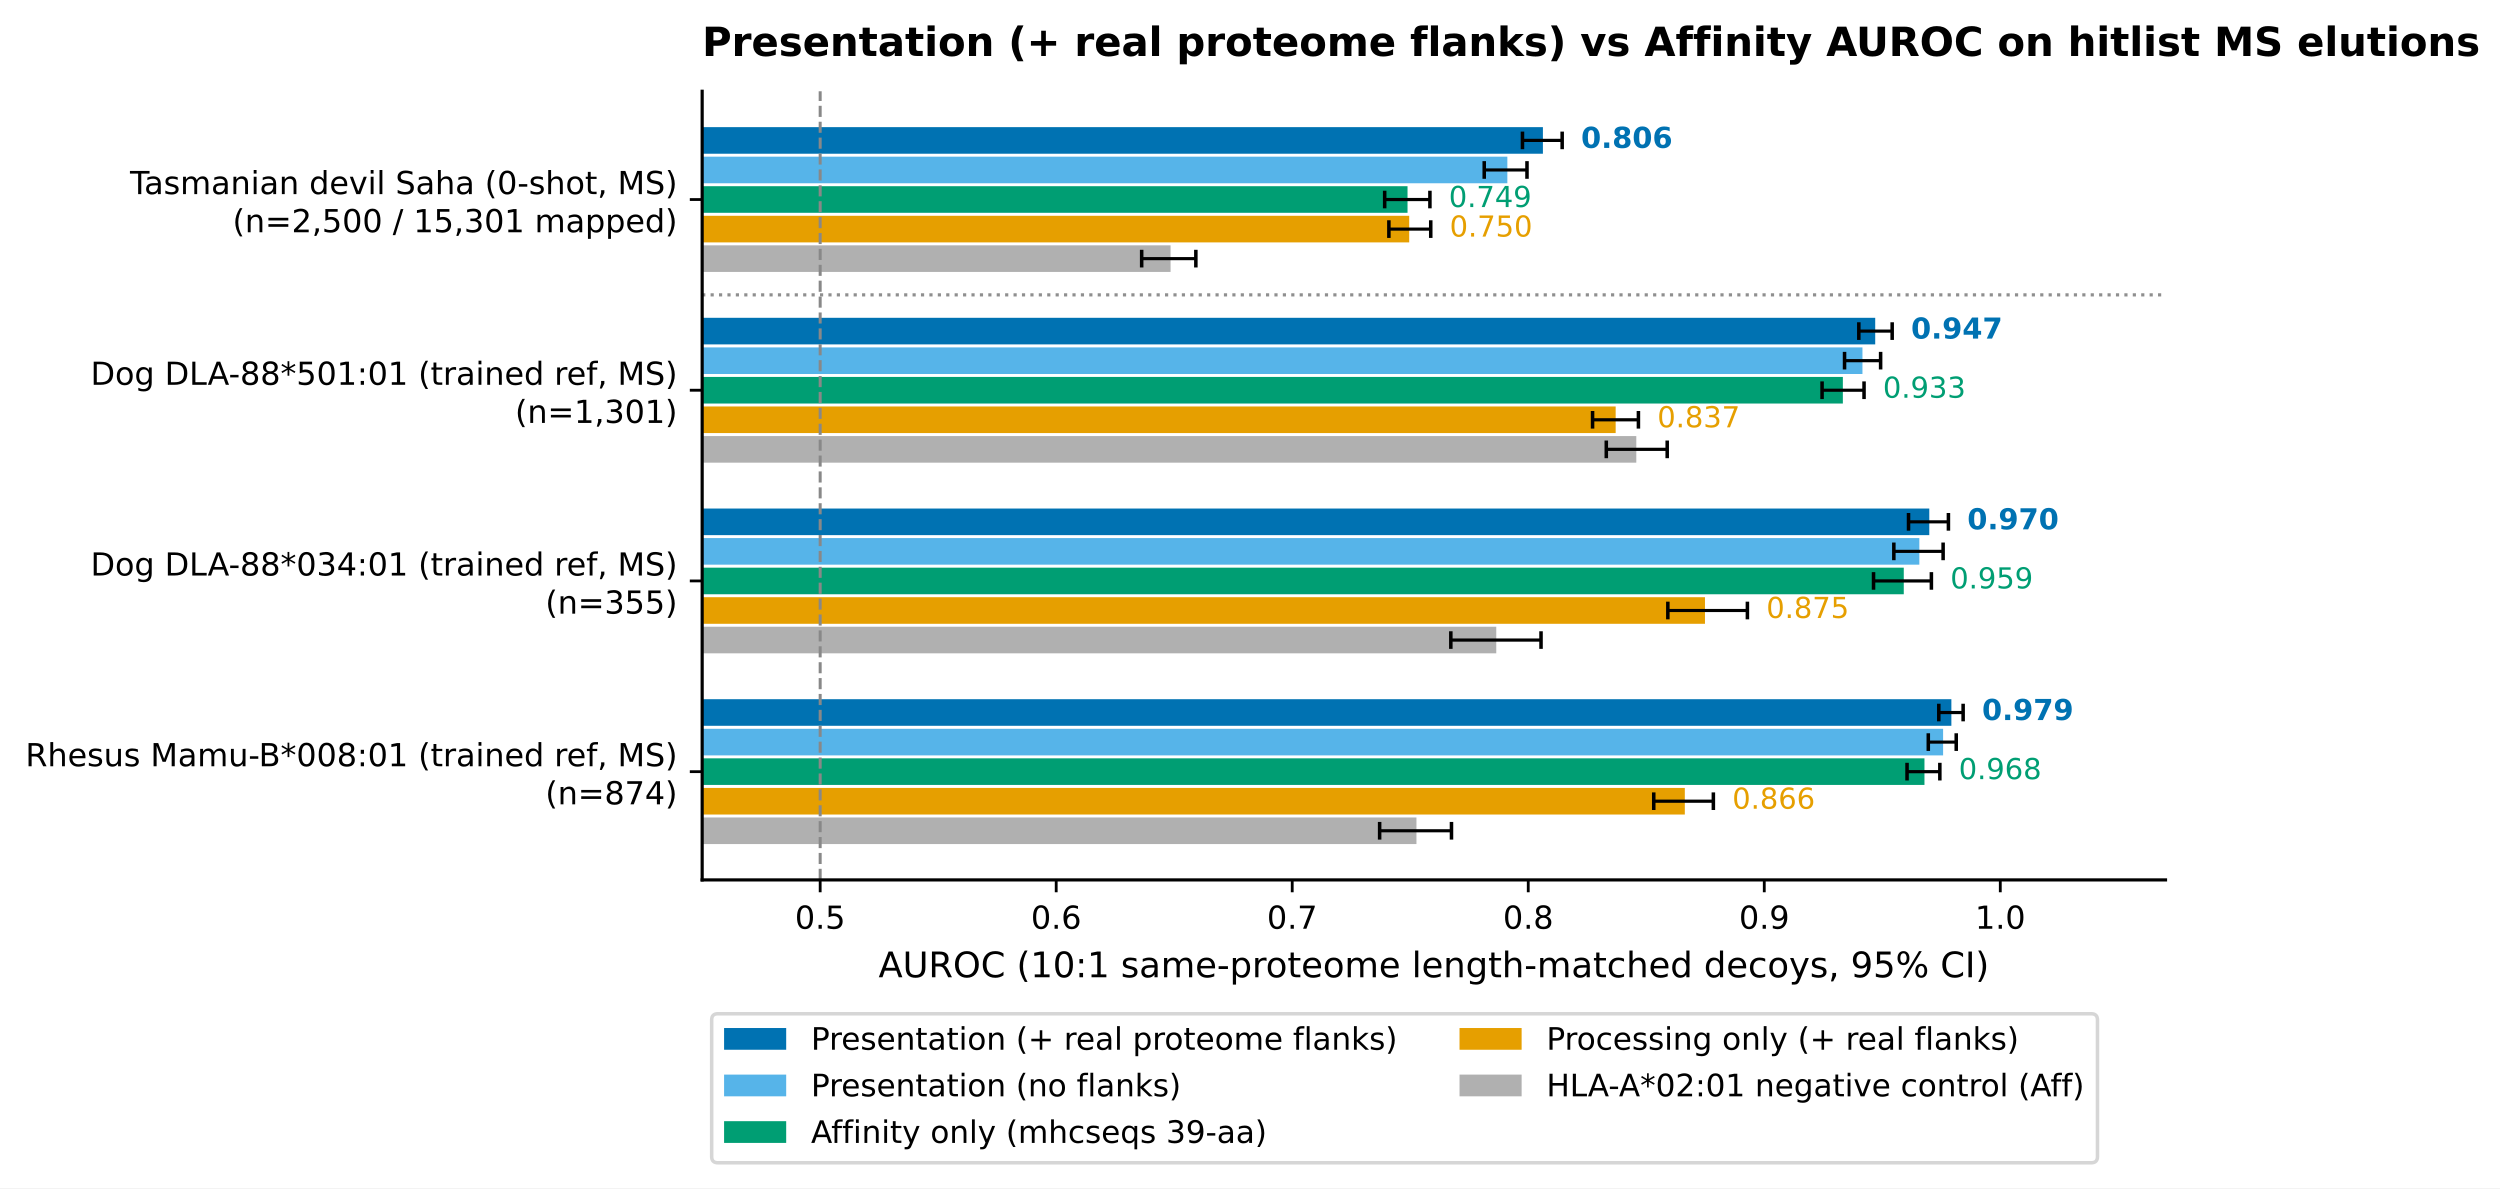
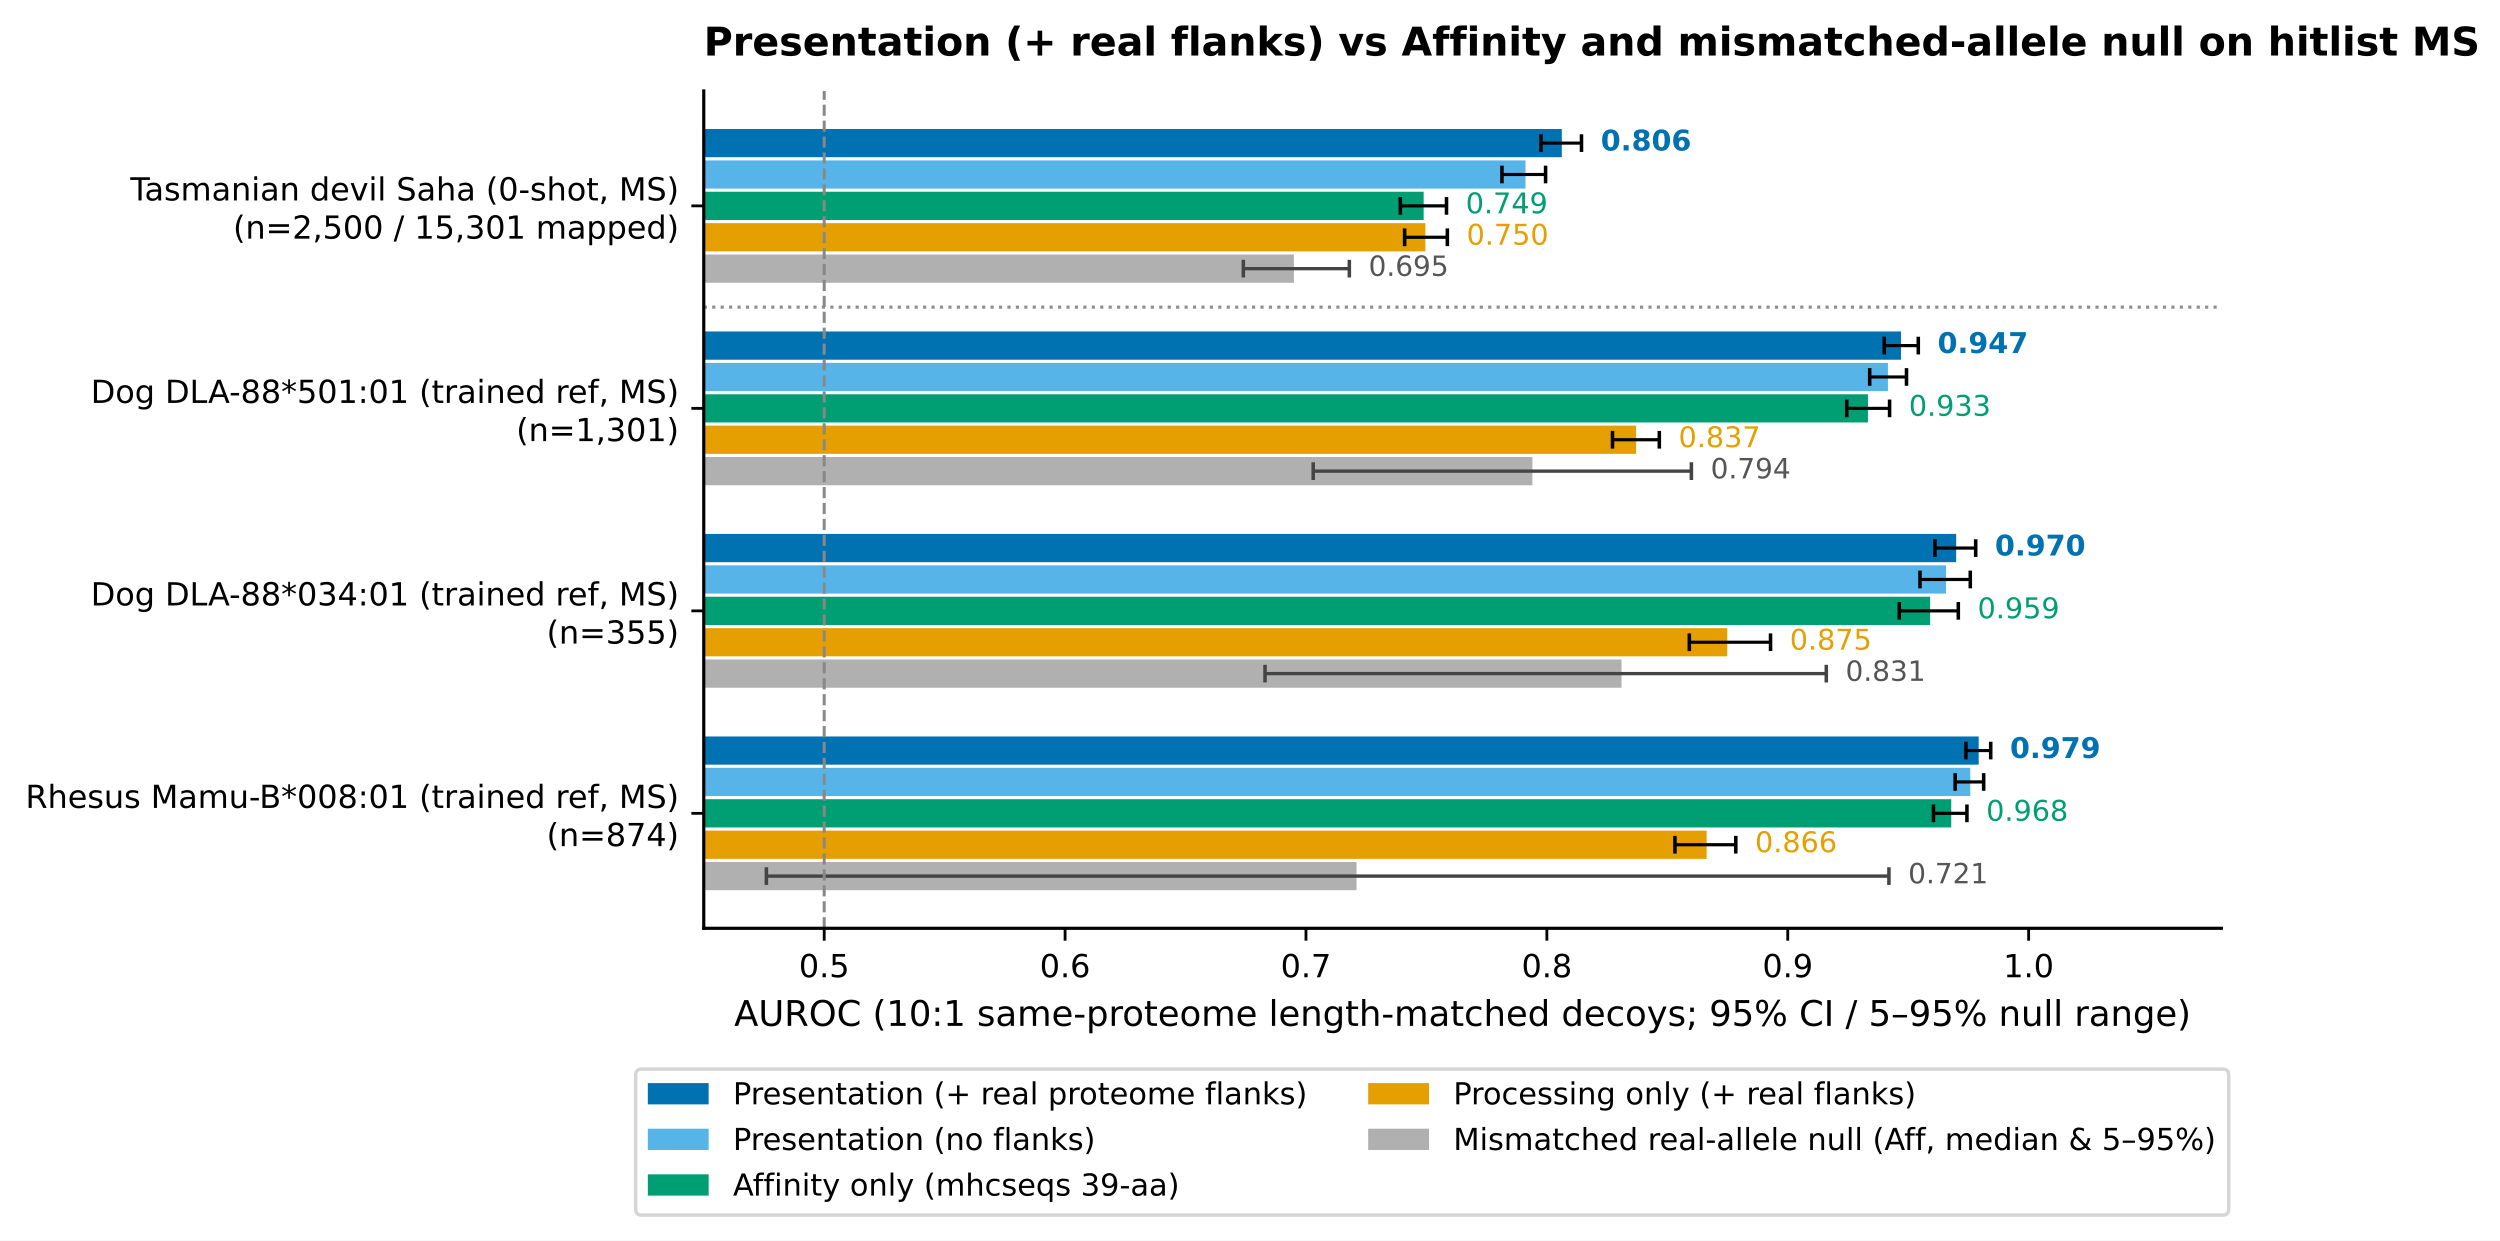
- <svg xmlns="http://www.w3.org/2000/svg" xmlns:xlink="http://www.w3.org/1999/xlink" width="708.528pt" height="336.748pt" viewBox="0 0 708.528 336.748" version="1.1">
+ <svg xmlns="http://www.w3.org/2000/svg" xmlns:xlink="http://www.w3.org/1999/xlink" width="706.925pt" height="350.792pt" viewBox="0 0 706.925 350.792" version="1.1">
  <defs>
    <style type="text/css">*{stroke-linejoin: round; stroke-linecap: butt}</style>
  </defs>
  <g id="figure_1">
    <g id="patch_1">
-       <path d="M 0 336.748  L 708.528 336.748  L 708.528 0  L 0 0  z " style="fill: #ffffff" />
+       <path d="M 0 350.792  L 706.925 350.792  L 706.925 0  L 0 0  z " style="fill: #ffffff" />
    </g>
    <g id="axes_1">
      <g id="patch_2">
-         <path d="M 199.001 249.378  L 613.73 249.378  L 613.73 25.862  L 199.001 25.862  z " style="fill: #ffffff" />
+         <path d="M 199.001 262.493  L 628.13 262.493  L 628.13 25.71  L 199.001 25.71  z " style="fill: #ffffff" />
      </g>
      <g id="patch_3">
-         <path d="M -102.012 36.022  L 437.278 36.022  L 437.278 43.562  L -102.012 43.562  z " clip-path="url(#p656c7ded0b)" style="fill: #0072b2" />
+         <path d="M -107.52 36.473  L 441.637 36.473  L 441.637 44.46  L -107.52 44.46  z " clip-path="url(#p554e8584af)" style="fill: #0072b2" />
      </g>
      <g id="patch_4">
-         <path d="M -102.012 90.071  L 531.457 90.071  L 531.457 97.611  L -102.012 97.611  z " clip-path="url(#p656c7ded0b)" style="fill: #0072b2" />
+         <path d="M -107.52 93.73  L 537.54 93.73  L 537.54 101.717  L -107.52 101.717  z " clip-path="url(#p554e8584af)" style="fill: #0072b2" />
      </g>
      <g id="patch_5">
-         <path d="M -102.012 144.12  L 546.782 144.12  L 546.782 151.66  L -102.012 151.66  z " clip-path="url(#p656c7ded0b)" style="fill: #0072b2" />
+         <path d="M -107.52 150.987  L 553.145 150.987  L 553.145 158.974  L -107.52 158.974  z " clip-path="url(#p554e8584af)" style="fill: #0072b2" />
      </g>
      <g id="patch_6">
-         <path d="M -102.012 198.169  L 553.042 198.169  L 553.042 205.708  L -102.012 205.708  z " clip-path="url(#p656c7ded0b)" style="fill: #0072b2" />
+         <path d="M -107.52 208.243  L 559.52 208.243  L 559.52 216.231  L -107.52 216.231  z " clip-path="url(#p554e8584af)" style="fill: #0072b2" />
      </g>
      <g id="patch_7">
-         <path d="M -102.012 44.4  L 427.199 44.4  L 427.199 51.939  L -102.012 51.939  z " clip-path="url(#p656c7ded0b)" style="fill: #56b4e9" />
+         <path d="M -107.52 45.348  L 431.374 45.348  L 431.374 53.335  L -107.52 53.335  z " clip-path="url(#p554e8584af)" style="fill: #56b4e9" />
      </g>
      <g id="patch_8">
-         <path d="M -102.012 98.448  L 527.84 98.448  L 527.84 105.988  L -102.012 105.988  z " clip-path="url(#p656c7ded0b)" style="fill: #56b4e9" />
+         <path d="M -107.52 102.605  L 533.857 102.605  L 533.857 110.592  L -107.52 110.592  z " clip-path="url(#p554e8584af)" style="fill: #56b4e9" />
      </g>
      <g id="patch_9">
-         <path d="M -102.012 152.497  L 543.964 152.497  L 543.964 160.037  L -102.012 160.037  z " clip-path="url(#p656c7ded0b)" style="fill: #56b4e9" />
+         <path d="M -107.52 159.861  L 550.276 159.861  L 550.276 167.849  L -107.52 167.849  z " clip-path="url(#p554e8584af)" style="fill: #56b4e9" />
      </g>
      <g id="patch_10">
-         <path d="M -102.012 206.546  L 550.697 206.546  L 550.697 214.086  L -102.012 214.086  z " clip-path="url(#p656c7ded0b)" style="fill: #56b4e9" />
+         <path d="M -107.52 217.118  L 557.132 217.118  L 557.132 225.105  L -107.52 225.105  z " clip-path="url(#p554e8584af)" style="fill: #56b4e9" />
      </g>
      <g id="patch_11">
-         <path d="M -102.012 52.777  L 398.91 52.777  L 398.91 60.317  L -102.012 60.317  z " clip-path="url(#p656c7ded0b)" style="fill: #009e73" />
+         <path d="M -107.52 54.223  L 402.568 54.223  L 402.568 62.21  L -107.52 62.21  z " clip-path="url(#p554e8584af)" style="fill: #009e73" />
      </g>
      <g id="patch_12">
-         <path d="M -102.012 106.826  L 522.287 106.826  L 522.287 114.366  L -102.012 114.366  z " clip-path="url(#p656c7ded0b)" style="fill: #009e73" />
+         <path d="M -107.52 111.479  L 528.202 111.479  L 528.202 119.467  L -107.52 119.467  z " clip-path="url(#p554e8584af)" style="fill: #009e73" />
      </g>
      <g id="patch_13">
-         <path d="M -102.012 160.875  L 539.55 160.875  L 539.55 168.415  L -102.012 168.415  z " clip-path="url(#p656c7ded0b)" style="fill: #009e73" />
+         <path d="M -107.52 168.736  L 545.781 168.736  L 545.781 176.723  L -107.52 176.723  z " clip-path="url(#p554e8584af)" style="fill: #009e73" />
      </g>
      <g id="patch_14">
-         <path d="M -102.012 214.924  L 545.415 214.924  L 545.415 222.463  L -102.012 222.463  z " clip-path="url(#p656c7ded0b)" style="fill: #009e73" />
+         <path d="M -107.52 225.993  L 551.753 225.993  L 551.753 233.98  L -107.52 233.98  z " clip-path="url(#p554e8584af)" style="fill: #009e73" />
      </g>
      <g id="patch_15">
-         <path d="M -102.012 61.155  L 399.385 61.155  L 399.385 68.695  L -102.012 68.695  z " clip-path="url(#p656c7ded0b)" style="fill: #e69f00" />
+         <path d="M -107.52 63.097  L 403.051 63.097  L 403.051 71.085  L -107.52 71.085  z " clip-path="url(#p554e8584af)" style="fill: #e69f00" />
      </g>
      <g id="patch_16">
-         <path d="M -102.012 115.204  L 457.897 115.204  L 457.897 122.743  L -102.012 122.743  z " clip-path="url(#p656c7ded0b)" style="fill: #e69f00" />
+         <path d="M -107.52 120.354  L 462.634 120.354  L 462.634 128.342  L -107.52 128.342  z " clip-path="url(#p554e8584af)" style="fill: #e69f00" />
      </g>
      <g id="patch_17">
-         <path d="M -102.012 169.252  L 483.21 169.252  L 483.21 176.792  L -102.012 176.792  z " clip-path="url(#p656c7ded0b)" style="fill: #e69f00" />
+         <path d="M -107.52 177.611  L 488.41 177.611  L 488.41 185.598  L -107.52 185.598  z " clip-path="url(#p554e8584af)" style="fill: #e69f00" />
      </g>
      <g id="patch_18">
-         <path d="M -102.012 223.301  L 477.497 223.301  L 477.497 230.841  L -102.012 230.841  z " clip-path="url(#p656c7ded0b)" style="fill: #e69f00" />
+         <path d="M -107.52 234.868  L 482.592 234.868  L 482.592 242.855  L -107.52 242.855  z " clip-path="url(#p554e8584af)" style="fill: #e69f00" />
      </g>
      <g id="patch_19">
-         <path d="M -102.012 69.532  L 331.753 69.532  L 331.753 77.072  L -102.012 77.072  z " clip-path="url(#p656c7ded0b)" style="fill: #b0b0b0" />
+         <path d="M -107.52 71.972  L 365.884 71.972  L 365.884 79.96  L -107.52 79.96  z " clip-path="url(#p554e8584af)" style="fill: #b0b0b0" />
      </g>
      <g id="patch_20">
-         <path d="M -102.012 123.581  L 463.746 123.581  L 463.746 131.121  L -102.012 131.121  z " clip-path="url(#p656c7ded0b)" style="fill: #b0b0b0" />
+         <path d="M -107.52 129.229  L 433.319 129.229  L 433.319 137.216  L -107.52 137.216  z " clip-path="url(#p554e8584af)" style="fill: #b0b0b0" />
      </g>
      <g id="patch_21">
-         <path d="M -102.012 177.63  L 424.059 177.63  L 424.059 185.17  L -102.012 185.17  z " clip-path="url(#p656c7ded0b)" style="fill: #b0b0b0" />
+         <path d="M -107.52 186.486  L 458.522 186.486  L 458.522 194.473  L -107.52 194.473  z " clip-path="url(#p554e8584af)" style="fill: #b0b0b0" />
      </g>
      <g id="patch_22">
-         <path d="M -102.012 231.679  L 401.44 231.679  L 401.44 239.219  L -102.012 239.219  z " clip-path="url(#p656c7ded0b)" style="fill: #b0b0b0" />
+         <path d="M -107.52 243.742  L 383.594 243.742  L 383.594 251.73  L -107.52 251.73  z " clip-path="url(#p554e8584af)" style="fill: #b0b0b0" />
      </g>
      <g id="matplotlib.axis_1">
        <g id="xtick_1">
          <g id="line2d_1">
            <defs>
-               <path id="mb60bc13a8b" d="M 0 0  L 0 3.5  " style="stroke: #000000; stroke-width: 0.8" />
+               <path id="mc956cf8121" d="M 0 0  L 0 3.5  " style="stroke: #000000; stroke-width: 0.8" />
            </defs>
            <g>
-               <use xlink:href="#mb60bc13a8b" x="232.447" y="249.378" style="stroke: #000000; stroke-width: 0.8" />
+               <use xlink:href="#mc956cf8121" x="233.059" y="262.493" style="stroke: #000000; stroke-width: 0.8" />
            </g>
          </g>
          <g id="text_1">
-             <text style="font-size: 9px; font-family: 'DejaVu Sans', 'Arial', 'Helvetica', sans-serif; text-anchor: middle" x="232.447" y="263.216" transform="rotate(-0 232.4468 263.2163)">0.5</text>
+             <text style="font-size: 9px; font-family: 'DejaVu Sans', 'Arial', 'Helvetica', sans-serif; text-anchor: middle" x="233.059" y="276.331" transform="rotate(-0 233.0588 276.3305)">0.5</text>
          </g>
        </g>
        <g id="xtick_2">
          <g id="line2d_2">
            <g>
-               <use xlink:href="#mb60bc13a8b" x="299.339" y="249.378" style="stroke: #000000; stroke-width: 0.8" />
+               <use xlink:href="#mc956cf8121" x="301.174" y="262.493" style="stroke: #000000; stroke-width: 0.8" />
            </g>
          </g>
          <g id="text_2">
-             <text style="font-size: 9px; font-family: 'DejaVu Sans', 'Arial', 'Helvetica', sans-serif; text-anchor: middle" x="299.339" y="263.216" transform="rotate(-0 299.3385 263.2163)">0.6</text>
+             <text style="font-size: 9px; font-family: 'DejaVu Sans', 'Arial', 'Helvetica', sans-serif; text-anchor: middle" x="301.174" y="276.331" transform="rotate(-0 301.1744 276.3305)">0.6</text>
          </g>
        </g>
        <g id="xtick_3">
          <g id="line2d_3">
            <g>
-               <use xlink:href="#mb60bc13a8b" x="366.23" y="249.378" style="stroke: #000000; stroke-width: 0.8" />
+               <use xlink:href="#mc956cf8121" x="369.29" y="262.493" style="stroke: #000000; stroke-width: 0.8" />
            </g>
          </g>
          <g id="text_3">
-             <text style="font-size: 9px; font-family: 'DejaVu Sans', 'Arial', 'Helvetica', sans-serif; text-anchor: middle" x="366.23" y="263.216" transform="rotate(-0 366.2303 263.2163)">0.7</text>
+             <text style="font-size: 9px; font-family: 'DejaVu Sans', 'Arial', 'Helvetica', sans-serif; text-anchor: middle" x="369.29" y="276.331" transform="rotate(-0 369.2901 276.3305)">0.7</text>
          </g>
        </g>
        <g id="xtick_4">
          <g id="line2d_4">
            <g>
-               <use xlink:href="#mb60bc13a8b" x="433.122" y="249.378" style="stroke: #000000; stroke-width: 0.8" />
+               <use xlink:href="#mc956cf8121" x="437.406" y="262.493" style="stroke: #000000; stroke-width: 0.8" />
            </g>
          </g>
          <g id="text_4">
-             <text style="font-size: 9px; font-family: 'DejaVu Sans', 'Arial', 'Helvetica', sans-serif; text-anchor: middle" x="433.122" y="263.216" transform="rotate(-0 433.122 263.2163)">0.8</text>
+             <text style="font-size: 9px; font-family: 'DejaVu Sans', 'Arial', 'Helvetica', sans-serif; text-anchor: middle" x="437.406" y="276.331" transform="rotate(-0 437.4058 276.3305)">0.8</text>
          </g>
        </g>
        <g id="xtick_5">
          <g id="line2d_5">
            <g>
-               <use xlink:href="#mb60bc13a8b" x="500.014" y="249.378" style="stroke: #000000; stroke-width: 0.8" />
+               <use xlink:href="#mc956cf8121" x="505.521" y="262.493" style="stroke: #000000; stroke-width: 0.8" />
            </g>
          </g>
          <g id="text_5">
-             <text style="font-size: 9px; font-family: 'DejaVu Sans', 'Arial', 'Helvetica', sans-serif; text-anchor: middle" x="500.014" y="263.216" transform="rotate(-0 500.0137 263.2163)">0.9</text>
+             <text style="font-size: 9px; font-family: 'DejaVu Sans', 'Arial', 'Helvetica', sans-serif; text-anchor: middle" x="505.521" y="276.331" transform="rotate(-0 505.5215 276.3305)">0.9</text>
          </g>
        </g>
        <g id="xtick_6">
          <g id="line2d_6">
            <g>
-               <use xlink:href="#mb60bc13a8b" x="566.905" y="249.378" style="stroke: #000000; stroke-width: 0.8" />
+               <use xlink:href="#mc956cf8121" x="573.637" y="262.493" style="stroke: #000000; stroke-width: 0.8" />
            </g>
          </g>
          <g id="text_6">
-             <text style="font-size: 9px; font-family: 'DejaVu Sans', 'Arial', 'Helvetica', sans-serif; text-anchor: middle" x="566.905" y="263.216" transform="rotate(-0 566.9055 263.2163)">1.0</text>
+             <text style="font-size: 9px; font-family: 'DejaVu Sans', 'Arial', 'Helvetica', sans-serif; text-anchor: middle" x="573.637" y="276.331" transform="rotate(-0 573.6371 276.3305)">1.0</text>
          </g>
        </g>
        <g id="text_7">
-           <text style="font-size: 10px; font-family: 'DejaVu Sans', 'Arial', 'Helvetica', sans-serif; text-anchor: middle" x="406.365" y="276.977" transform="rotate(-0 406.3653 276.9769)">AUROC (10:1 same-proteome length-matched decoys, 95% CI)</text>
+           <text style="font-size: 10px; font-family: 'DejaVu Sans', 'Arial', 'Helvetica', sans-serif; text-anchor: middle" x="413.565" y="290.091" transform="rotate(-0 413.5653 290.0911)">AUROC (10:1 same-proteome length-matched decoys; 95% CI / 5–95% null range)</text>
        </g>
      </g>
      <g id="matplotlib.axis_2">
        <g id="ytick_1">
          <g id="line2d_7">
            <defs>
-               <path id="mb7f80d47a5" d="M 0 0  L -3.5 0  " style="stroke: #000000; stroke-width: 0.8" />
+               <path id="mc3c202bc33" d="M 0 0  L -3.5 0  " style="stroke: #000000; stroke-width: 0.8" />
            </defs>
            <g>
-               <use xlink:href="#mb7f80d47a5" x="199.001" y="56.547" style="stroke: #000000; stroke-width: 0.8" />
+               <use xlink:href="#mc3c202bc33" x="199.001" y="58.216" style="stroke: #000000; stroke-width: 0.8" />
            </g>
          </g>
          <g id="text_8">
-             <text style="font-size: 9px; font-family: 'DejaVu Sans', 'Arial', 'Helvetica', sans-serif" transform="translate(36.85359 55.01559)">Tasmanian devil Saha (0-shot, MS)</text>
-             <text style="font-size: 9px; font-family: 'DejaVu Sans', 'Arial', 'Helvetica', sans-serif" transform="translate(65.9025 65.81805)">(n=2,500 / 15,301 mapped)</text>
+             <text style="font-size: 9px; font-family: 'DejaVu Sans', 'Arial', 'Helvetica', sans-serif" transform="translate(36.85359 56.68484)">Tasmanian devil Saha (0-shot, MS)</text>
+             <text style="font-size: 9px; font-family: 'DejaVu Sans', 'Arial', 'Helvetica', sans-serif" transform="translate(65.9025 67.4873)">(n=2,500 / 15,301 mapped)</text>
          </g>
        </g>
        <g id="ytick_2">
          <g id="line2d_8">
            <g>
-               <use xlink:href="#mb7f80d47a5" x="199.001" y="110.596" style="stroke: #000000; stroke-width: 0.8" />
+               <use xlink:href="#mc3c202bc33" x="199.001" y="115.473" style="stroke: #000000; stroke-width: 0.8" />
            </g>
          </g>
          <g id="text_9">
-             <text style="font-size: 9px; font-family: 'DejaVu Sans', 'Arial', 'Helvetica', sans-serif" transform="translate(25.66828 109.0648)">Dog DLA-88*501:01 (trained ref, MS)</text>
-             <text style="font-size: 9px; font-family: 'DejaVu Sans', 'Arial', 'Helvetica', sans-serif" transform="translate(145.9673 119.8665)">(n=1,301)</text>
+             <text style="font-size: 9px; font-family: 'DejaVu Sans', 'Arial', 'Helvetica', sans-serif" transform="translate(25.66828 113.9419)">Dog DLA-88*501:01 (trained ref, MS)</text>
+             <text style="font-size: 9px; font-family: 'DejaVu Sans', 'Arial', 'Helvetica', sans-serif" transform="translate(145.9673 124.7437)">(n=1,301)</text>
          </g>
        </g>
        <g id="ytick_3">
          <g id="line2d_9">
            <g>
-               <use xlink:href="#mb7f80d47a5" x="199.001" y="164.645" style="stroke: #000000; stroke-width: 0.8" />
+               <use xlink:href="#mc3c202bc33" x="199.001" y="172.73" style="stroke: #000000; stroke-width: 0.8" />
            </g>
          </g>
          <g id="text_10">
-             <text style="font-size: 9px; font-family: 'DejaVu Sans', 'Arial', 'Helvetica', sans-serif" transform="translate(25.66828 163.1136)">Dog DLA-88*034:01 (trained ref, MS)</text>
-             <text style="font-size: 9px; font-family: 'DejaVu Sans', 'Arial', 'Helvetica', sans-serif" transform="translate(154.5539 173.9154)">(n=355)</text>
+             <text style="font-size: 9px; font-family: 'DejaVu Sans', 'Arial', 'Helvetica', sans-serif" transform="translate(25.66828 171.1987)">Dog DLA-88*034:01 (trained ref, MS)</text>
+             <text style="font-size: 9px; font-family: 'DejaVu Sans', 'Arial', 'Helvetica', sans-serif" transform="translate(154.5539 182.0004)">(n=355)</text>
          </g>
        </g>
        <g id="ytick_4">
          <g id="line2d_10">
            <g>
-               <use xlink:href="#mb7f80d47a5" x="199.001" y="218.694" style="stroke: #000000; stroke-width: 0.8" />
+               <use xlink:href="#mc3c202bc33" x="199.001" y="229.987" style="stroke: #000000; stroke-width: 0.8" />
            </g>
          </g>
          <g id="text_11">
-             <text style="font-size: 9px; font-family: 'DejaVu Sans', 'Arial', 'Helvetica', sans-serif" transform="translate(7.2 217.1624)">Rhesus Mamu-B*008:01 (trained ref, MS)</text>
-             <text style="font-size: 9px; font-family: 'DejaVu Sans', 'Arial', 'Helvetica', sans-serif" transform="translate(154.5539 227.9642)">(n=874)</text>
+             <text style="font-size: 9px; font-family: 'DejaVu Sans', 'Arial', 'Helvetica', sans-serif" transform="translate(7.2 228.4554)">Rhesus Mamu-B*008:01 (trained ref, MS)</text>
+             <text style="font-size: 9px; font-family: 'DejaVu Sans', 'Arial', 'Helvetica', sans-serif" transform="translate(154.5539 239.2572)">(n=874)</text>
          </g>
        </g>
      </g>
      <g id="LineCollection_1">
-         <path d="M 431.486 39.792  L 442.736 39.792  " clip-path="url(#p656c7ded0b)" style="fill: none; stroke: #000000; stroke-width: 0.9" />
-         <path d="M 526.809 93.841  L 536.264 93.841  " clip-path="url(#p656c7ded0b)" style="fill: none; stroke: #000000; stroke-width: 0.9" />
-         <path d="M 540.896 147.89  L 552.203 147.89  " clip-path="url(#p656c7ded0b)" style="fill: none; stroke: #000000; stroke-width: 0.9" />
-         <path d="M 549.474 201.938  L 556.375 201.938  " clip-path="url(#p656c7ded0b)" style="fill: none; stroke: #000000; stroke-width: 0.9" />
+         <path d="M 435.74 40.467  L 447.196 40.467  " clip-path="url(#p554e8584af)" style="fill: none; stroke: #000000; stroke-width: 0.9" />
+         <path d="M 532.807 97.723  L 542.435 97.723  " clip-path="url(#p554e8584af)" style="fill: none; stroke: #000000; stroke-width: 0.9" />
+         <path d="M 547.152 154.98  L 558.666 154.98  " clip-path="url(#p554e8584af)" style="fill: none; stroke: #000000; stroke-width: 0.9" />
+         <path d="M 555.886 212.237  L 562.914 212.237  " clip-path="url(#p554e8584af)" style="fill: none; stroke: #000000; stroke-width: 0.9" />
      </g>
      <g id="line2d_11">
        <defs>
-           <path id="m31029b9dab" d="M 0 2.5  L 0 -2.5  " style="stroke: #000000" />
+           <path id="m32f517126a" d="M 0 2.5  L 0 -2.5  " style="stroke: #000000" />
        </defs>
-         <g clip-path="url(#p656c7ded0b)">
-           <use xlink:href="#m31029b9dab" x="431.486" y="39.792" style="fill: #1f77b4; stroke: #000000" />
-           <use xlink:href="#m31029b9dab" x="526.809" y="93.841" style="fill: #1f77b4; stroke: #000000" />
-           <use xlink:href="#m31029b9dab" x="540.896" y="147.89" style="fill: #1f77b4; stroke: #000000" />
-           <use xlink:href="#m31029b9dab" x="549.474" y="201.938" style="fill: #1f77b4; stroke: #000000" />
+         <g clip-path="url(#p554e8584af)">
+           <use xlink:href="#m32f517126a" x="435.74" y="40.467" style="fill: #1f77b4; stroke: #000000" />
+           <use xlink:href="#m32f517126a" x="532.807" y="97.723" style="fill: #1f77b4; stroke: #000000" />
+           <use xlink:href="#m32f517126a" x="547.152" y="154.98" style="fill: #1f77b4; stroke: #000000" />
+           <use xlink:href="#m32f517126a" x="555.886" y="212.237" style="fill: #1f77b4; stroke: #000000" />
        </g>
      </g>
      <g id="line2d_12">
-         <g clip-path="url(#p656c7ded0b)">
-           <use xlink:href="#m31029b9dab" x="442.736" y="39.792" style="fill: #1f77b4; stroke: #000000" />
-           <use xlink:href="#m31029b9dab" x="536.264" y="93.841" style="fill: #1f77b4; stroke: #000000" />
-           <use xlink:href="#m31029b9dab" x="552.203" y="147.89" style="fill: #1f77b4; stroke: #000000" />
-           <use xlink:href="#m31029b9dab" x="556.375" y="201.938" style="fill: #1f77b4; stroke: #000000" />
+         <g clip-path="url(#p554e8584af)">
+           <use xlink:href="#m32f517126a" x="447.196" y="40.467" style="fill: #1f77b4; stroke: #000000" />
+           <use xlink:href="#m32f517126a" x="542.435" y="97.723" style="fill: #1f77b4; stroke: #000000" />
+           <use xlink:href="#m32f517126a" x="558.666" y="154.98" style="fill: #1f77b4; stroke: #000000" />
+           <use xlink:href="#m32f517126a" x="562.914" y="212.237" style="fill: #1f77b4; stroke: #000000" />
        </g>
      </g>
      <g id="LineCollection_2">
-         <path d="M 420.648 48.17  L 432.767 48.17  " clip-path="url(#p656c7ded0b)" style="fill: none; stroke: #000000; stroke-width: 0.9" />
-         <path d="M 522.765 102.218  L 532.988 102.218  " clip-path="url(#p656c7ded0b)" style="fill: none; stroke: #000000; stroke-width: 0.9" />
-         <path d="M 536.734 156.267  L 550.702 156.267  " clip-path="url(#p656c7ded0b)" style="fill: none; stroke: #000000; stroke-width: 0.9" />
-         <path d="M 546.5 210.316  L 554.418 210.316  " clip-path="url(#p656c7ded0b)" style="fill: none; stroke: #000000; stroke-width: 0.9" />
+         <path d="M 424.704 49.342  L 437.044 49.342  " clip-path="url(#p554e8584af)" style="fill: none; stroke: #000000; stroke-width: 0.9" />
+         <path d="M 528.689 106.598  L 539.099 106.598  " clip-path="url(#p554e8584af)" style="fill: none; stroke: #000000; stroke-width: 0.9" />
+         <path d="M 542.914 163.855  L 557.137 163.855  " clip-path="url(#p554e8584af)" style="fill: none; stroke: #000000; stroke-width: 0.9" />
+         <path d="M 552.858 221.112  L 560.921 221.112  " clip-path="url(#p554e8584af)" style="fill: none; stroke: #000000; stroke-width: 0.9" />
      </g>
      <g id="line2d_13">
-         <g clip-path="url(#p656c7ded0b)">
-           <use xlink:href="#m31029b9dab" x="420.648" y="48.17" style="fill: #1f77b4; stroke: #000000" />
-           <use xlink:href="#m31029b9dab" x="522.765" y="102.218" style="fill: #1f77b4; stroke: #000000" />
-           <use xlink:href="#m31029b9dab" x="536.734" y="156.267" style="fill: #1f77b4; stroke: #000000" />
-           <use xlink:href="#m31029b9dab" x="546.5" y="210.316" style="fill: #1f77b4; stroke: #000000" />
+         <g clip-path="url(#p554e8584af)">
+           <use xlink:href="#m32f517126a" x="424.704" y="49.342" style="fill: #1f77b4; stroke: #000000" />
+           <use xlink:href="#m32f517126a" x="528.689" y="106.598" style="fill: #1f77b4; stroke: #000000" />
+           <use xlink:href="#m32f517126a" x="542.914" y="163.855" style="fill: #1f77b4; stroke: #000000" />
+           <use xlink:href="#m32f517126a" x="552.858" y="221.112" style="fill: #1f77b4; stroke: #000000" />
        </g>
      </g>
      <g id="line2d_14">
-         <g clip-path="url(#p656c7ded0b)">
-           <use xlink:href="#m31029b9dab" x="432.767" y="48.17" style="fill: #1f77b4; stroke: #000000" />
-           <use xlink:href="#m31029b9dab" x="532.988" y="102.218" style="fill: #1f77b4; stroke: #000000" />
-           <use xlink:href="#m31029b9dab" x="550.702" y="156.267" style="fill: #1f77b4; stroke: #000000" />
-           <use xlink:href="#m31029b9dab" x="554.418" y="210.316" style="fill: #1f77b4; stroke: #000000" />
+         <g clip-path="url(#p554e8584af)">
+           <use xlink:href="#m32f517126a" x="437.044" y="49.342" style="fill: #1f77b4; stroke: #000000" />
+           <use xlink:href="#m32f517126a" x="539.099" y="106.598" style="fill: #1f77b4; stroke: #000000" />
+           <use xlink:href="#m32f517126a" x="557.137" y="163.855" style="fill: #1f77b4; stroke: #000000" />
+           <use xlink:href="#m32f517126a" x="560.921" y="221.112" style="fill: #1f77b4; stroke: #000000" />
        </g>
      </g>
      <g id="LineCollection_3">
-         <path d="M 392.433 56.547  L 405.254 56.547  " clip-path="url(#p656c7ded0b)" style="fill: none; stroke: #000000; stroke-width: 0.9" />
-         <path d="M 516.397 110.596  L 528.291 110.596  " clip-path="url(#p656c7ded0b)" style="fill: none; stroke: #000000; stroke-width: 0.9" />
-         <path d="M 530.981 164.645  L 547.378 164.645  " clip-path="url(#p656c7ded0b)" style="fill: none; stroke: #000000; stroke-width: 0.9" />
-         <path d="M 540.477 218.694  L 549.772 218.694  " clip-path="url(#p656c7ded0b)" style="fill: none; stroke: #000000; stroke-width: 0.9" />
+         <path d="M 395.972 58.216  L 409.028 58.216  " clip-path="url(#p554e8584af)" style="fill: none; stroke: #000000; stroke-width: 0.9" />
+         <path d="M 522.204 115.473  L 534.316 115.473  " clip-path="url(#p554e8584af)" style="fill: none; stroke: #000000; stroke-width: 0.9" />
+         <path d="M 537.055 172.73  L 553.752 172.73  " clip-path="url(#p554e8584af)" style="fill: none; stroke: #000000; stroke-width: 0.9" />
+         <path d="M 546.726 229.987  L 556.19 229.987  " clip-path="url(#p554e8584af)" style="fill: none; stroke: #000000; stroke-width: 0.9" />
      </g>
      <g id="line2d_15">
-         <g clip-path="url(#p656c7ded0b)">
-           <use xlink:href="#m31029b9dab" x="392.433" y="56.547" style="fill: #1f77b4; stroke: #000000" />
-           <use xlink:href="#m31029b9dab" x="516.397" y="110.596" style="fill: #1f77b4; stroke: #000000" />
-           <use xlink:href="#m31029b9dab" x="530.981" y="164.645" style="fill: #1f77b4; stroke: #000000" />
-           <use xlink:href="#m31029b9dab" x="540.477" y="218.694" style="fill: #1f77b4; stroke: #000000" />
+         <g clip-path="url(#p554e8584af)">
+           <use xlink:href="#m32f517126a" x="395.972" y="58.216" style="fill: #1f77b4; stroke: #000000" />
+           <use xlink:href="#m32f517126a" x="522.204" y="115.473" style="fill: #1f77b4; stroke: #000000" />
+           <use xlink:href="#m32f517126a" x="537.055" y="172.73" style="fill: #1f77b4; stroke: #000000" />
+           <use xlink:href="#m32f517126a" x="546.726" y="229.987" style="fill: #1f77b4; stroke: #000000" />
        </g>
      </g>
      <g id="line2d_16">
-         <g clip-path="url(#p656c7ded0b)">
-           <use xlink:href="#m31029b9dab" x="405.254" y="56.547" style="fill: #1f77b4; stroke: #000000" />
-           <use xlink:href="#m31029b9dab" x="528.291" y="110.596" style="fill: #1f77b4; stroke: #000000" />
-           <use xlink:href="#m31029b9dab" x="547.378" y="164.645" style="fill: #1f77b4; stroke: #000000" />
-           <use xlink:href="#m31029b9dab" x="549.772" y="218.694" style="fill: #1f77b4; stroke: #000000" />
+         <g clip-path="url(#p554e8584af)">
+           <use xlink:href="#m32f517126a" x="409.028" y="58.216" style="fill: #1f77b4; stroke: #000000" />
+           <use xlink:href="#m32f517126a" x="534.316" y="115.473" style="fill: #1f77b4; stroke: #000000" />
+           <use xlink:href="#m32f517126a" x="553.752" y="172.73" style="fill: #1f77b4; stroke: #000000" />
+           <use xlink:href="#m32f517126a" x="556.19" y="229.987" style="fill: #1f77b4; stroke: #000000" />
        </g>
      </g>
      <g id="LineCollection_4">
-         <path d="M 393.626 64.925  L 405.489 64.925  " clip-path="url(#p656c7ded0b)" style="fill: none; stroke: #000000; stroke-width: 0.9" />
-         <path d="M 451.35 118.973  L 464.346 118.973  " clip-path="url(#p656c7ded0b)" style="fill: none; stroke: #000000; stroke-width: 0.9" />
-         <path d="M 472.684 173.022  L 495.232 173.022  " clip-path="url(#p656c7ded0b)" style="fill: none; stroke: #000000; stroke-width: 0.9" />
-         <path d="M 468.69 227.071  L 485.586 227.071  " clip-path="url(#p656c7ded0b)" style="fill: none; stroke: #000000; stroke-width: 0.9" />
+         <path d="M 397.187 67.091  L 409.267 67.091  " clip-path="url(#p554e8584af)" style="fill: none; stroke: #000000; stroke-width: 0.9" />
+         <path d="M 455.968 124.348  L 469.201 124.348  " clip-path="url(#p554e8584af)" style="fill: none; stroke: #000000; stroke-width: 0.9" />
+         <path d="M 477.692 181.605  L 500.653 181.605  " clip-path="url(#p554e8584af)" style="fill: none; stroke: #000000; stroke-width: 0.9" />
+         <path d="M 473.624 238.861  L 490.829 238.861  " clip-path="url(#p554e8584af)" style="fill: none; stroke: #000000; stroke-width: 0.9" />
      </g>
      <g id="line2d_17">
-         <g clip-path="url(#p656c7ded0b)">
-           <use xlink:href="#m31029b9dab" x="393.626" y="64.925" style="fill: #1f77b4; stroke: #000000" />
-           <use xlink:href="#m31029b9dab" x="451.35" y="118.973" style="fill: #1f77b4; stroke: #000000" />
-           <use xlink:href="#m31029b9dab" x="472.684" y="173.022" style="fill: #1f77b4; stroke: #000000" />
-           <use xlink:href="#m31029b9dab" x="468.69" y="227.071" style="fill: #1f77b4; stroke: #000000" />
+         <g clip-path="url(#p554e8584af)">
+           <use xlink:href="#m32f517126a" x="397.187" y="67.091" style="fill: #1f77b4; stroke: #000000" />
+           <use xlink:href="#m32f517126a" x="455.968" y="124.348" style="fill: #1f77b4; stroke: #000000" />
+           <use xlink:href="#m32f517126a" x="477.692" y="181.605" style="fill: #1f77b4; stroke: #000000" />
+           <use xlink:href="#m32f517126a" x="473.624" y="238.861" style="fill: #1f77b4; stroke: #000000" />
        </g>
      </g>
      <g id="line2d_18">
-         <g clip-path="url(#p656c7ded0b)">
-           <use xlink:href="#m31029b9dab" x="405.489" y="64.925" style="fill: #1f77b4; stroke: #000000" />
-           <use xlink:href="#m31029b9dab" x="464.346" y="118.973" style="fill: #1f77b4; stroke: #000000" />
-           <use xlink:href="#m31029b9dab" x="495.232" y="173.022" style="fill: #1f77b4; stroke: #000000" />
-           <use xlink:href="#m31029b9dab" x="485.586" y="227.071" style="fill: #1f77b4; stroke: #000000" />
+         <g clip-path="url(#p554e8584af)">
+           <use xlink:href="#m32f517126a" x="409.267" y="67.091" style="fill: #1f77b4; stroke: #000000" />
+           <use xlink:href="#m32f517126a" x="469.201" y="124.348" style="fill: #1f77b4; stroke: #000000" />
+           <use xlink:href="#m32f517126a" x="500.653" y="181.605" style="fill: #1f77b4; stroke: #000000" />
+           <use xlink:href="#m32f517126a" x="490.829" y="238.861" style="fill: #1f77b4; stroke: #000000" />
        </g>
      </g>
      <g id="LineCollection_5">
-         <path d="M 323.563 73.302  L 338.918 73.302  " clip-path="url(#p656c7ded0b)" style="fill: none; stroke: #000000; stroke-width: 0.9" />
-         <path d="M 455.241 127.351  L 472.505 127.351  " clip-path="url(#p656c7ded0b)" style="fill: none; stroke: #000000; stroke-width: 0.9" />
-         <path d="M 411.18 181.4  L 436.744 181.4  " clip-path="url(#p656c7ded0b)" style="fill: none; stroke: #000000; stroke-width: 0.9" />
-         <path d="M 391.003 235.449  L 411.366 235.449  " clip-path="url(#p656c7ded0b)" style="fill: none; stroke: #000000; stroke-width: 0.9" />
+         <path d="M 351.58 75.966  L 381.551 75.966  " clip-path="url(#p554e8584af)" style="fill: none; stroke: #444444; stroke-width: 0.95" />
+         <path d="M 371.334 133.223  L 478.275 133.223  " clip-path="url(#p554e8584af)" style="fill: none; stroke: #444444; stroke-width: 0.95" />
+         <path d="M 357.71 190.479  L 516.42 190.479  " clip-path="url(#p554e8584af)" style="fill: none; stroke: #444444; stroke-width: 0.95" />
+         <path d="M 216.711 247.736  L 534.13 247.736  " clip-path="url(#p554e8584af)" style="fill: none; stroke: #444444; stroke-width: 0.95" />
      </g>
      <g id="line2d_19">
-         <g clip-path="url(#p656c7ded0b)">
-           <use xlink:href="#m31029b9dab" x="323.563" y="73.302" style="fill: #1f77b4; stroke: #000000" />
-           <use xlink:href="#m31029b9dab" x="455.241" y="127.351" style="fill: #1f77b4; stroke: #000000" />
-           <use xlink:href="#m31029b9dab" x="411.18" y="181.4" style="fill: #1f77b4; stroke: #000000" />
-           <use xlink:href="#m31029b9dab" x="391.003" y="235.449" style="fill: #1f77b4; stroke: #000000" />
+         <defs>
+           <path id="me3d1b57830" d="M 0 2.5  L 0 -2.5  " style="stroke: #444444" />
+         </defs>
+         <g clip-path="url(#p554e8584af)">
+           <use xlink:href="#me3d1b57830" x="351.58" y="75.966" style="fill: #1f77b4; stroke: #444444" />
+           <use xlink:href="#me3d1b57830" x="371.334" y="133.223" style="fill: #1f77b4; stroke: #444444" />
+           <use xlink:href="#me3d1b57830" x="357.71" y="190.479" style="fill: #1f77b4; stroke: #444444" />
+           <use xlink:href="#me3d1b57830" x="216.711" y="247.736" style="fill: #1f77b4; stroke: #444444" />
        </g>
      </g>
      <g id="line2d_20">
-         <g clip-path="url(#p656c7ded0b)">
-           <use xlink:href="#m31029b9dab" x="338.918" y="73.302" style="fill: #1f77b4; stroke: #000000" />
-           <use xlink:href="#m31029b9dab" x="472.505" y="127.351" style="fill: #1f77b4; stroke: #000000" />
-           <use xlink:href="#m31029b9dab" x="436.744" y="181.4" style="fill: #1f77b4; stroke: #000000" />
-           <use xlink:href="#m31029b9dab" x="411.366" y="235.449" style="fill: #1f77b4; stroke: #000000" />
+         <g clip-path="url(#p554e8584af)">
+           <use xlink:href="#me3d1b57830" x="381.551" y="75.966" style="fill: #1f77b4; stroke: #444444" />
+           <use xlink:href="#me3d1b57830" x="478.275" y="133.223" style="fill: #1f77b4; stroke: #444444" />
+           <use xlink:href="#me3d1b57830" x="516.42" y="190.479" style="fill: #1f77b4; stroke: #444444" />
+           <use xlink:href="#me3d1b57830" x="534.13" y="247.736" style="fill: #1f77b4; stroke: #444444" />
        </g>
      </g>
      <g id="line2d_21">
-         <path d="M 199.001 83.571  L 613.73 83.571  " clip-path="url(#p656c7ded0b)" style="fill: none; stroke-dasharray: 0.9,1.485; stroke-dashoffset: 0; stroke: #333333; stroke-opacity: 0.55; stroke-width: 0.9" />
+         <path d="M 199.001 86.845  L 628.13 86.845  " clip-path="url(#p554e8584af)" style="fill: none; stroke-dasharray: 0.9,1.485; stroke-dashoffset: 0; stroke: #333333; stroke-opacity: 0.55; stroke-width: 0.9" />
      </g>
      <g id="line2d_22">
-         <path d="M 232.447 249.378  L 232.447 25.862  " clip-path="url(#p656c7ded0b)" style="fill: none; stroke-dasharray: 3.145,1.36; stroke-dashoffset: 0; stroke: #888888; stroke-width: 0.85" />
+         <path d="M 233.059 262.493  L 233.059 25.71  " clip-path="url(#p554e8584af)" style="fill: none; stroke-dasharray: 3.145,1.36; stroke-dashoffset: 0; stroke: #888888; stroke-width: 0.85" />
      </g>
      <g id="patch_23">
-         <path d="M 199.001 249.378  L 199.001 25.862  " style="fill: none; stroke: #000000; stroke-width: 0.9; stroke-linejoin: miter; stroke-linecap: square" />
+         <path d="M 199.001 262.493  L 199.001 25.71  " style="fill: none; stroke: #000000; stroke-width: 0.9; stroke-linejoin: miter; stroke-linecap: square" />
      </g>
      <g id="patch_24">
-         <path d="M 199.001 249.378  L 613.73 249.378  " style="fill: none; stroke: #000000; stroke-width: 0.9; stroke-linejoin: miter; stroke-linecap: square" />
+         <path d="M 199.001 262.493  L 628.13 262.493  " style="fill: none; stroke: #000000; stroke-width: 0.9; stroke-linejoin: miter; stroke-linecap: square" />
      </g>
      <g id="text_12">
-         <text style="font-weight: 700; font-size: 8.2px; font-family: 'DejaVu Sans', 'Arial', 'Helvetica', sans-serif; text-anchor: start; fill: #0072b2" x="448.088" y="41.922" transform="rotate(-0 448.0877 41.92203)">0.806</text>
+         <text style="font-weight: 700; font-size: 8.1px; font-family: 'DejaVu Sans', 'Arial', 'Helvetica', sans-serif; text-anchor: start; fill: #0072b2" x="452.645" y="42.571" transform="rotate(-0 452.6453 42.57084)">0.806</text>
      </g>
      <g id="text_13">
-         <text style="font-weight: 700; font-size: 8.2px; font-family: 'DejaVu Sans', 'Arial', 'Helvetica', sans-serif; text-anchor: start; fill: #0072b2" x="541.615" y="95.971" transform="rotate(-0 541.6149 95.97085)">0.947</text>
+         <text style="font-weight: 700; font-size: 8.1px; font-family: 'DejaVu Sans', 'Arial', 'Helvetica', sans-serif; text-anchor: start; fill: #0072b2" x="547.884" y="99.828" transform="rotate(-0 547.8838 99.82758)">0.947</text>
      </g>
      <g id="text_14">
-         <text style="font-weight: 700; font-size: 8.2px; font-family: 'DejaVu Sans', 'Arial', 'Helvetica', sans-serif; text-anchor: start; fill: #0072b2" x="557.554" y="150.02" transform="rotate(-0 557.5543 150.0197)">0.970</text>
+         <text style="font-weight: 700; font-size: 8.1px; font-family: 'DejaVu Sans', 'Arial', 'Helvetica', sans-serif; text-anchor: start; fill: #0072b2" x="564.115" y="157.084" transform="rotate(-0 564.1149 157.0843)">0.970</text>
      </g>
      <g id="text_15">
-         <text style="font-weight: 700; font-size: 8.2px; font-family: 'DejaVu Sans', 'Arial', 'Helvetica', sans-serif; text-anchor: start; fill: #0072b2" x="561.727" y="204.069" transform="rotate(-0 561.7268 204.0685)">0.979</text>
+         <text style="font-weight: 700; font-size: 8.1px; font-family: 'DejaVu Sans', 'Arial', 'Helvetica', sans-serif; text-anchor: start; fill: #0072b2" x="568.364" y="214.341" transform="rotate(-0 568.3637 214.3411)">0.979</text>
      </g>
      <g id="text_16">
-         <text style="font-size: 8.2px; font-family: 'DejaVu Sans', 'Arial', 'Helvetica', sans-serif; text-anchor: start; fill: #009e73" x="410.605" y="58.677" transform="rotate(-0 410.6052 58.67717)">0.749</text>
+         <text style="font-size: 8.1px; font-family: 'DejaVu Sans', 'Arial', 'Helvetica', sans-serif; text-anchor: start; fill: #009e73" x="414.477" y="60.32" transform="rotate(-0 414.477 60.32043)">0.749</text>
      </g>
      <g id="text_17">
-         <text style="font-size: 8.2px; font-family: 'DejaVu Sans', 'Arial', 'Helvetica', sans-serif; text-anchor: start; fill: #009e73" x="533.642" y="112.726" transform="rotate(-0 533.6423 112.726)">0.933</text>
+         <text style="font-size: 8.1px; font-family: 'DejaVu Sans', 'Arial', 'Helvetica', sans-serif; text-anchor: start; fill: #009e73" x="539.765" y="117.577" transform="rotate(-0 539.7654 117.5772)">0.933</text>
      </g>
      <g id="text_18">
-         <text style="font-size: 8.2px; font-family: 'DejaVu Sans', 'Arial', 'Helvetica', sans-serif; text-anchor: start; fill: #009e73" x="552.729" y="166.775" transform="rotate(-0 552.7289 166.7748)">0.959</text>
+         <text style="font-size: 8.1px; font-family: 'DejaVu Sans', 'Arial', 'Helvetica', sans-serif; text-anchor: start; fill: #009e73" x="559.201" y="174.834" transform="rotate(-0 559.2011 174.8339)">0.959</text>
      </g>
      <g id="text_19">
-         <text style="font-size: 8.2px; font-family: 'DejaVu Sans', 'Arial', 'Helvetica', sans-serif; text-anchor: start; fill: #009e73" x="555.124" y="220.824" transform="rotate(-0 555.1236 220.8236)">0.968</text>
+         <text style="font-size: 8.1px; font-family: 'DejaVu Sans', 'Arial', 'Helvetica', sans-serif; text-anchor: start; fill: #009e73" x="561.64" y="232.091" transform="rotate(-0 561.6397 232.0907)">0.968</text>
      </g>
      <g id="text_20">
-         <text style="font-size: 8.2px; font-family: 'DejaVu Sans', 'Arial', 'Helvetica', sans-serif; text-anchor: start; fill: #e69f00" x="410.84" y="67.055" transform="rotate(-0 410.8405 67.05473)">0.750</text>
+         <text style="font-size: 8.1px; font-family: 'DejaVu Sans', 'Arial', 'Helvetica', sans-serif; text-anchor: start; fill: #e69f00" x="414.717" y="69.195" transform="rotate(-0 414.7166 69.19523)">0.750</text>
      </g>
      <g id="text_21">
-         <text style="font-size: 8.2px; font-family: 'DejaVu Sans', 'Arial', 'Helvetica', sans-serif; text-anchor: start; fill: #e69f00" x="469.697" y="121.104" transform="rotate(-0 469.6973 121.1036)">0.837</text>
+         <text style="font-size: 8.1px; font-family: 'DejaVu Sans', 'Arial', 'Helvetica', sans-serif; text-anchor: start; fill: #e69f00" x="474.65" y="126.452" transform="rotate(-0 474.6503 126.452)">0.837</text>
      </g>
      <g id="text_22">
-         <text style="font-size: 8.2px; font-family: 'DejaVu Sans', 'Arial', 'Helvetica', sans-serif; text-anchor: start; fill: #e69f00" x="500.584" y="175.152" transform="rotate(-0 500.5837 175.1524)">0.875</text>
+         <text style="font-size: 8.1px; font-family: 'DejaVu Sans', 'Arial', 'Helvetica', sans-serif; text-anchor: start; fill: #e69f00" x="506.102" y="183.709" transform="rotate(-0 506.1019 183.7087)">0.875</text>
      </g>
      <g id="text_23">
-         <text style="font-size: 8.2px; font-family: 'DejaVu Sans', 'Arial', 'Helvetica', sans-serif; text-anchor: start; fill: #e69f00" x="490.937" y="229.201" transform="rotate(-0 490.9368 229.2012)">0.866</text>
+         <text style="font-size: 8.1px; font-family: 'DejaVu Sans', 'Arial', 'Helvetica', sans-serif; text-anchor: start; fill: #e69f00" x="496.279" y="240.965" transform="rotate(-0 496.2785 240.9654)">0.866</text>
      </g>
      <g id="text_24">
-         <text style="font-weight: 700; font-size: 11.4px; font-family: 'DejaVu Sans', 'Arial', 'Helvetica', sans-serif; text-anchor: start" x="199.001" y="15.862" transform="rotate(-0 199.0009 15.86222)">Presentation (+ real proteome flanks) vs Affinity AUROC on hitlist MS elutions</text>
+         <text style="font-size: 7.9px; font-family: 'DejaVu Sans', 'Arial', 'Helvetica', sans-serif; text-anchor: start; fill: #555555" x="387" y="78.018" transform="rotate(-0 387.0002 78.01807)">0.695</text>
+       </g>
+       <g id="text_25">
+         <text style="font-size: 7.9px; font-family: 'DejaVu Sans', 'Arial', 'Helvetica', sans-serif; text-anchor: start; fill: #555555" x="483.724" y="135.275" transform="rotate(-0 483.7245 135.2748)">0.794</text>
+       </g>
+       <g id="text_26">
+         <text style="font-size: 7.9px; font-family: 'DejaVu Sans', 'Arial', 'Helvetica', sans-serif; text-anchor: start; fill: #555555" x="521.869" y="192.532" transform="rotate(-0 521.8692 192.5316)">0.831</text>
+       </g>
+       <g id="text_27">
+         <text style="font-size: 7.9px; font-family: 'DejaVu Sans', 'Arial', 'Helvetica', sans-serif; text-anchor: start; fill: #555555" x="539.579" y="249.788" transform="rotate(-0 539.5793 249.7883)">0.721</text>
+       </g>
+       <g id="text_28">
+         <text style="font-weight: 700; font-size: 11.2px; font-family: 'DejaVu Sans', 'Arial', 'Helvetica', sans-serif; text-anchor: start" x="199.001" y="15.71" transform="rotate(-0 199.0009 15.71025)">Presentation (+ real flanks) vs Affinity and mismatched-allele null on hitlist MS</text>
      </g>
      <g id="legend_1">
        <g id="patch_25">
-           <path d="M 203.454 329.548  L 592.688 329.548  Q 594.448 329.548 594.448 327.788  L 594.448 289.066  Q 594.448 287.306 592.688 287.306  L 203.454 287.306  Q 201.694 287.306 201.694 289.066  L 201.694 327.788  Q 201.694 329.548 203.454 329.548  z " style="fill: #ffffff; opacity: 0.8; stroke: #cccccc; stroke-linejoin: miter" />
+           <path d="M 181.465 343.592  L 628.5 343.592  Q 630.22 343.592 630.22 341.872  L 630.22 304.03  Q 630.22 302.31 628.5 302.31  L 181.465 302.31  Q 179.745 302.31 179.745 304.03  L 179.745 341.872  Q 179.745 343.592 181.465 343.592  z " style="fill: #ffffff; opacity: 0.8; stroke: #cccccc; stroke-linejoin: miter" />
        </g>
        <g id="patch_26">
-           <path d="M 205.214 297.512  L 222.814 297.512  L 222.814 291.352  L 205.214 291.352  z " style="fill: #0072b2" />
-         </g>
-         <g id="text_25">
-           <text style="font-size: 8.8px; font-family: 'DejaVu Sans', 'Arial', 'Helvetica', sans-serif; text-anchor: start" x="229.854" y="297.512" transform="rotate(-0 229.8539 297.5125)">Presentation (+ real proteome flanks)</text>
+           <path d="M 183.185 312.285  L 200.385 312.285  L 200.385 306.265  L 183.185 306.265  z " style="fill: #0072b2" />
+         </g>
+         <g id="text_29">
+           <text style="font-size: 8.6px; font-family: 'DejaVu Sans', 'Arial', 'Helvetica', sans-serif; text-anchor: start" x="207.265" y="312.285" transform="rotate(-0 207.2654 312.2846)">Presentation (+ real proteome flanks)</text>
        </g>
        <g id="patch_27">
-           <path d="M 205.214 310.713  L 222.814 310.713  L 222.814 304.553  L 205.214 304.553  z " style="fill: #56b4e9" />
-         </g>
-         <g id="text_26">
-           <text style="font-size: 8.8px; font-family: 'DejaVu Sans', 'Arial', 'Helvetica', sans-serif; text-anchor: start" x="229.854" y="310.713" transform="rotate(-0 229.8539 310.7132)">Presentation (no flanks)</text>
+           <path d="M 183.185 325.185  L 200.385 325.185  L 200.385 319.165  L 183.185 319.165  z " style="fill: #56b4e9" />
+         </g>
+         <g id="text_30">
+           <text style="font-size: 8.6px; font-family: 'DejaVu Sans', 'Arial', 'Helvetica', sans-serif; text-anchor: start" x="207.265" y="325.185" transform="rotate(-0 207.2654 325.1853)">Presentation (no flanks)</text>
        </g>
        <g id="patch_28">
-           <path d="M 205.214 323.914  L 222.814 323.914  L 222.814 317.754  L 205.214 317.754  z " style="fill: #009e73" />
-         </g>
-         <g id="text_27">
-           <text style="font-size: 8.8px; font-family: 'DejaVu Sans', 'Arial', 'Helvetica', sans-serif; text-anchor: start" x="229.854" y="323.914" transform="rotate(-0 229.8539 323.9139)">Affinity only (mhcseqs 39-aa)</text>
+           <path d="M 183.185 338.086  L 200.385 338.086  L 200.385 332.066  L 183.185 332.066  z " style="fill: #009e73" />
+         </g>
+         <g id="text_31">
+           <text style="font-size: 8.6px; font-family: 'DejaVu Sans', 'Arial', 'Helvetica', sans-serif; text-anchor: start" x="207.265" y="338.086" transform="rotate(-0 207.2654 338.086)">Affinity only (mhcseqs 39-aa)</text>
        </g>
        <g id="patch_29">
-           <path d="M 413.646 297.512  L 431.246 297.512  L 431.246 291.352  L 413.646 291.352  z " style="fill: #e69f00" />
-         </g>
-         <g id="text_28">
-           <text style="font-size: 8.8px; font-family: 'DejaVu Sans', 'Arial', 'Helvetica', sans-serif; text-anchor: start" x="438.286" y="297.512" transform="rotate(-0 438.286 297.5125)">Processing only (+ real flanks)</text>
+           <path d="M 386.88 312.285  L 404.08 312.285  L 404.08 306.265  L 386.88 306.265  z " style="fill: #e69f00" />
+         </g>
+         <g id="text_32">
+           <text style="font-size: 8.6px; font-family: 'DejaVu Sans', 'Arial', 'Helvetica', sans-serif; text-anchor: start" x="410.96" y="312.285" transform="rotate(-0 410.9604 312.2846)">Processing only (+ real flanks)</text>
        </g>
        <g id="patch_30">
-           <path d="M 413.646 310.713  L 431.246 310.713  L 431.246 304.553  L 413.646 304.553  z " style="fill: #b0b0b0" />
-         </g>
-         <g id="text_29">
-           <text style="font-size: 8.8px; font-family: 'DejaVu Sans', 'Arial', 'Helvetica', sans-serif; text-anchor: start" x="438.286" y="310.713" transform="rotate(-0 438.286 310.7132)">HLA-A*02:01 negative control (Aff)</text>
+           <path d="M 386.88 325.185  L 404.08 325.185  L 404.08 319.165  L 386.88 319.165  z " style="fill: #b0b0b0" />
+         </g>
+         <g id="text_33">
+           <text style="font-size: 8.6px; font-family: 'DejaVu Sans', 'Arial', 'Helvetica', sans-serif; text-anchor: start" x="410.96" y="325.185" transform="rotate(-0 410.9604 325.1853)">Mismatched real-allele null (Aff, median &amp; 5–95%)</text>
        </g>
      </g>
    </g>
  </g>
  <defs>
-     <clipPath id="p656c7ded0b">
-       <rect x="199.001" y="25.862" width="414.729" height="223.516" />
+     <clipPath id="p554e8584af">
+       <rect x="199.001" y="25.71" width="429.129" height="236.782" />
    </clipPath>
  </defs>
</svg>
